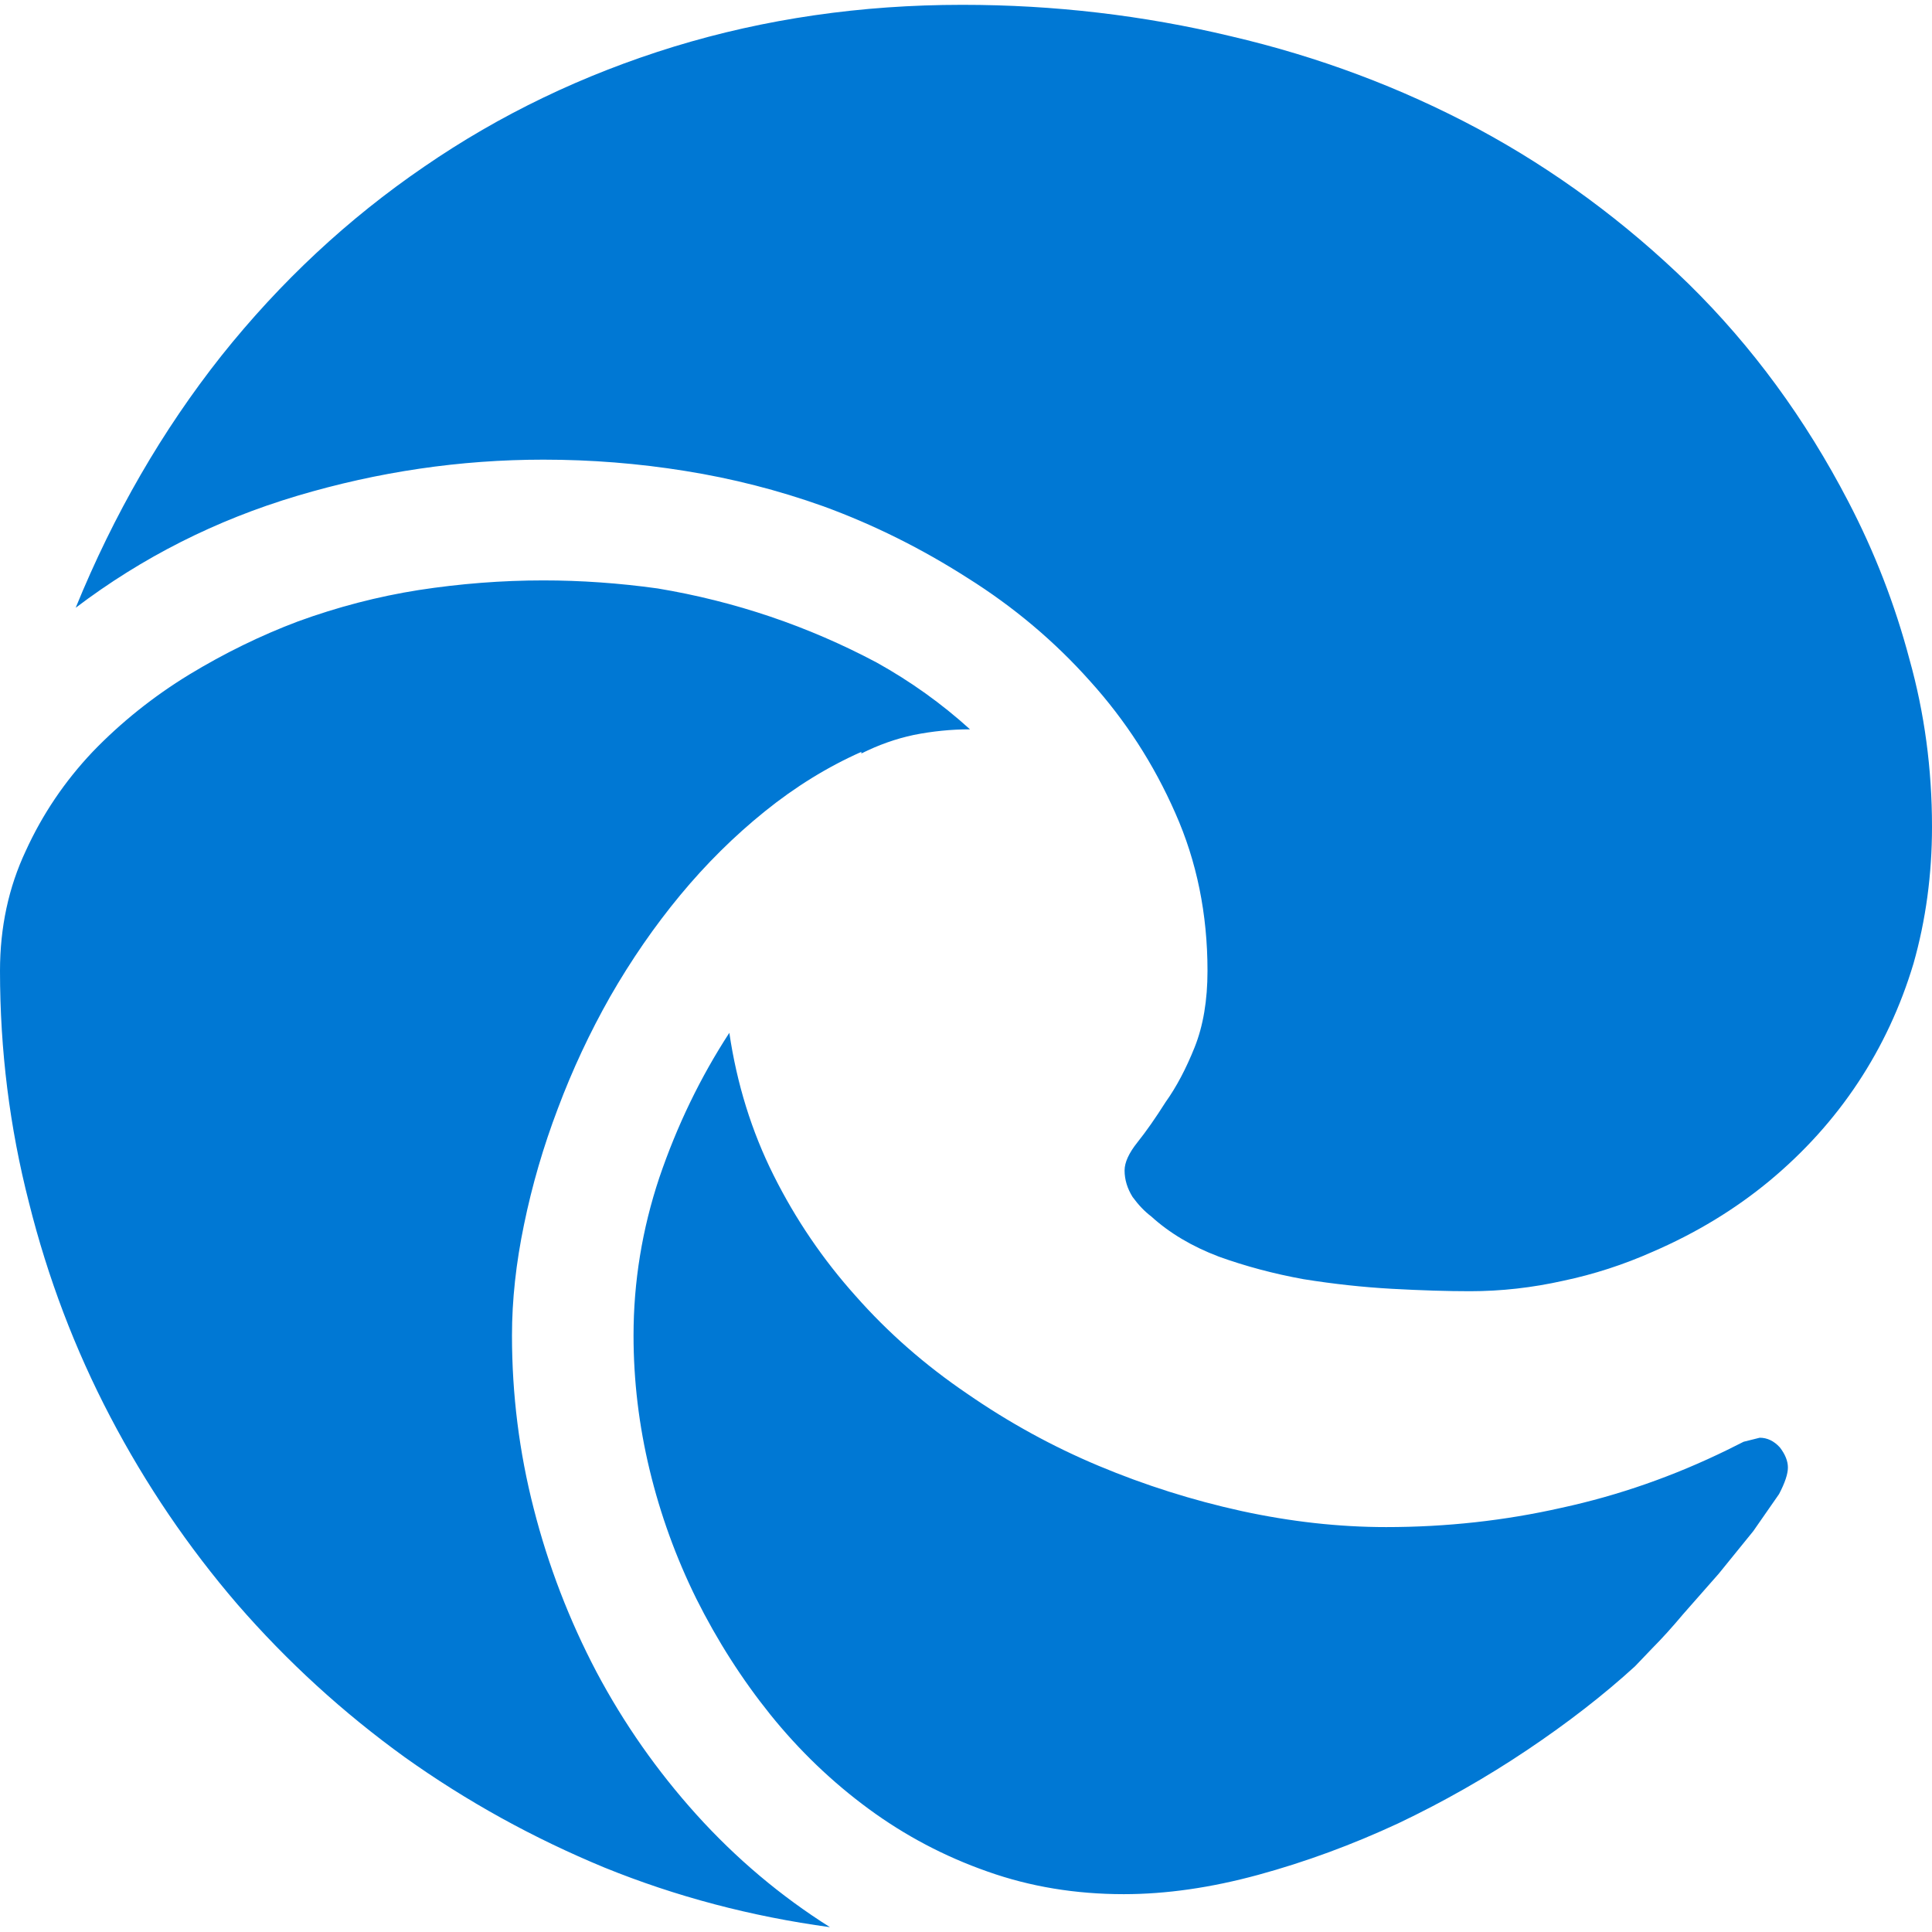
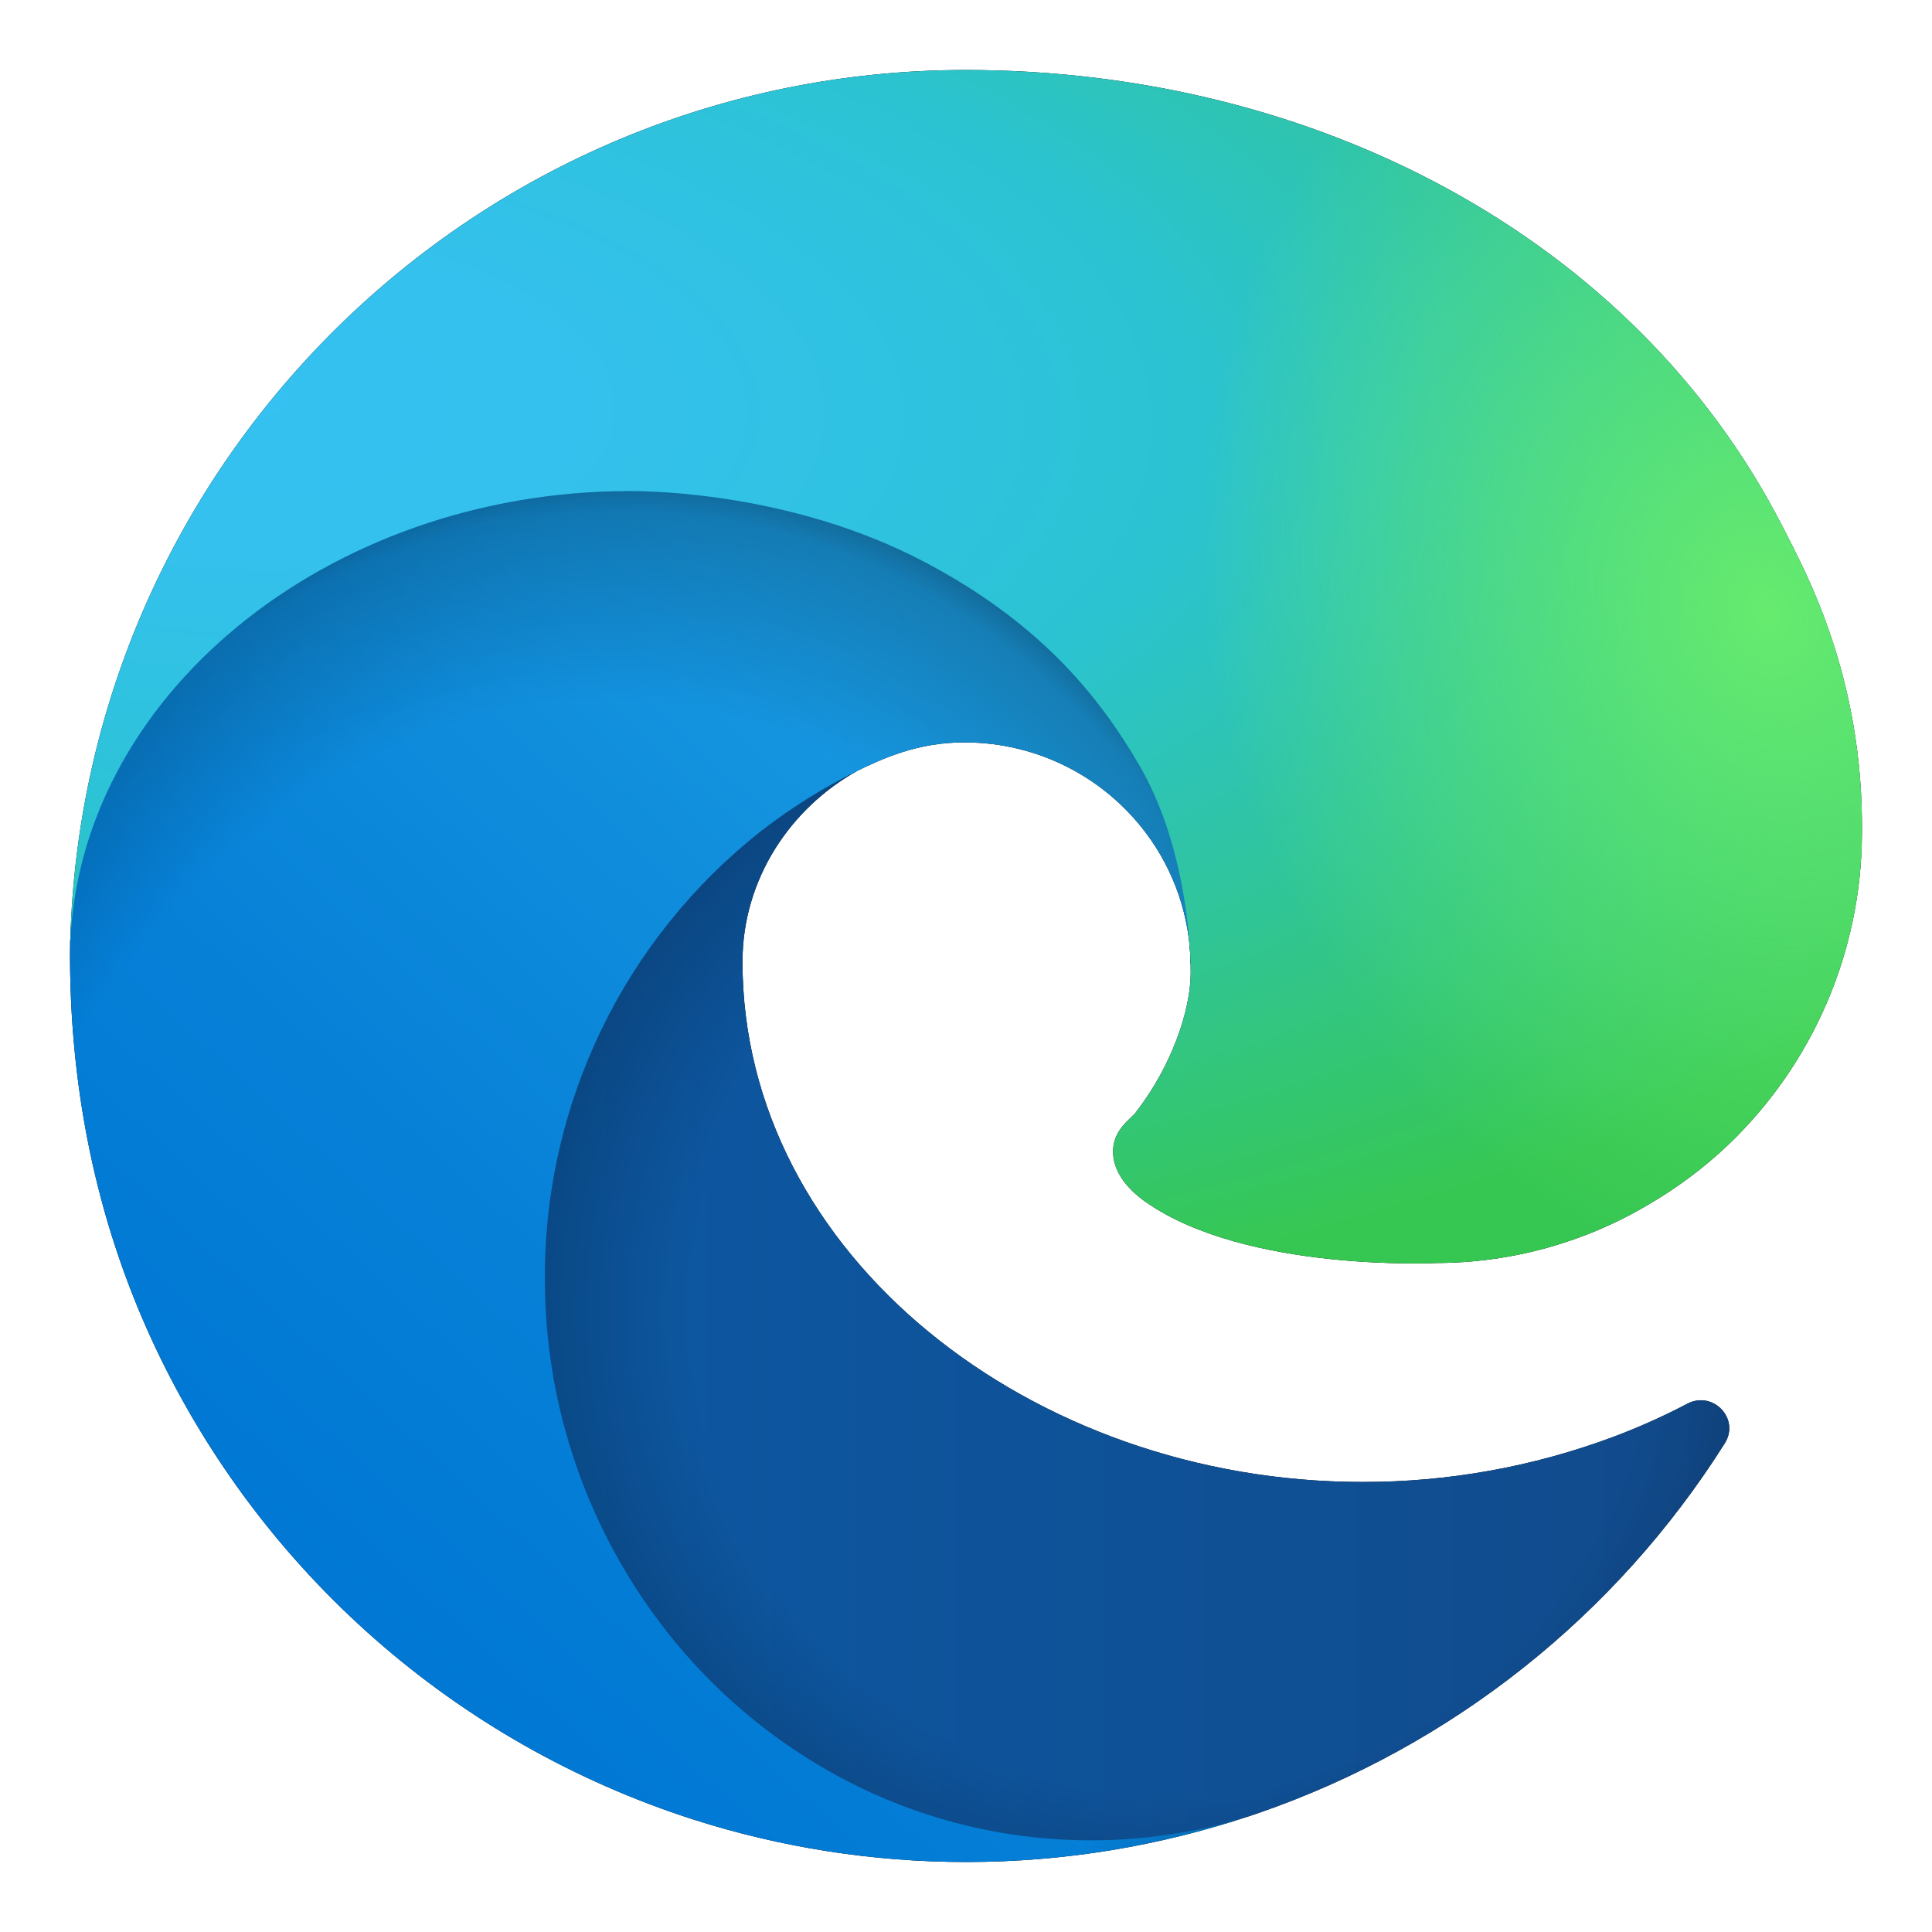
- <svg xmlns="http://www.w3.org/2000/svg" width="1em" height="1em" viewBox="0 0 24 24">
-   <path fill="#0078D4" d="M21.86 17.86q.14 0 .25.12q.1.13.1.25t-.11.33l-.32.46l-.43.53l-.44.5q-.21.25-.38.42l-.22.23q-.58.53-1.34 1.04t-1.6.91q-.86.4-1.74.64t-1.67.24q-.9 0-1.69-.28q-.8-.28-1.48-.78T9.57 21.3q-.53-.66-.92-1.44q-.38-.77-.58-1.6t-.2-1.67q0-1 .32-1.96q.33-.97.87-1.8q.14.95.55 1.77t1.02 1.5q.6.68 1.38 1.21q.78.54 1.64.9t1.77.56q.92.2 1.8.2q1.12 0 2.18-.24q1.06-.23 2.06-.72l.2-.1zm-15.5-1.27q0 1.1.27 2.15q.27 1.06.78 2.03q.51.96 1.24 1.77q.74.82 1.66 1.4q-1.47-.2-2.8-.74q-1.33-.55-2.48-1.37q-1.15-.83-2.08-1.9q-.92-1.07-1.58-2.33T.36 14.94Q0 13.54 0 12.06q0-.81.32-1.49q.31-.68.83-1.23q.53-.55 1.2-.96q.66-.4 1.35-.66q.74-.27 1.5-.39q.78-.12 1.55-.12q.7 0 1.42.1q.72.12 1.4.35t1.32.57q.63.35 1.16.83q-.35 0-.7.07q-.33.07-.65.23v-.02q-.63.28-1.2.74t-1.05 1.04t-.87 1.26q-.38.67-.65 1.39q-.27.71-.42 1.44q-.15.72-.15 1.38M11.96.06q1.7 0 3.33.39q1.63.38 3.07 1.15q1.43.77 2.62 1.93q1.18 1.16 1.98 2.7q.49.94.76 1.96q.28 1 .28 2.08q0 .89-.23 1.7q-.24.8-.69 1.48t-1.1 1.22q-.64.53-1.45.88q-.54.24-1.11.36q-.58.13-1.16.13q-.42 0-.97-.03q-.54-.03-1.1-.12q-.55-.1-1.05-.28q-.5-.19-.84-.5q-.12-.09-.23-.24q-.1-.16-.1-.33q0-.15.16-.35t.35-.5q.2-.28.36-.68t.16-.95q0-1.06-.4-1.96q-.4-.91-1.06-1.64q-.66-.74-1.52-1.28q-.86-.55-1.79-.89q-.84-.3-1.72-.44q-.87-.14-1.76-.14q-1.55 0-3.06.45T.94 7.55q.71-1.74 1.81-3.13q1.1-1.38 2.52-2.35Q6.68 1.1 8.37.58q1.7-.52 3.58-.52Z" />
+ <svg xmlns="http://www.w3.org/2000/svg" xmlns:xlink="http://www.w3.org/1999/xlink" width="64px" height="64px" viewBox="0 0 27600 27600" fill="#000000">
+   <g id="SVGRepo_bgCarrier" stroke-width="0" />
+   <g id="SVGRepo_tracerCarrier" stroke-linecap="round" stroke-linejoin="round" />
+   <g id="SVGRepo_iconCarrier">
+     <linearGradient id="A" gradientUnits="userSpaceOnUse" />
+     <linearGradient id="B" x1="6870" x2="24704" y1="18705" y2="18705" xlink:href="#A">
+       <stop offset="0" stop-color="#0c59a4" />
+       <stop offset="1" stop-color="#114a8b" />
+     </linearGradient>
+     <linearGradient id="C" x1="16272" x2="5133" y1="10968" y2="23102" xlink:href="#A">
+       <stop offset="0" stop-color="#1b9de2" />
+       <stop offset=".16" stop-color="#1595df" />
+       <stop offset=".67" stop-color="#0680d7" />
+       <stop offset="1" stop-color="#0078d4" />
+     </linearGradient>
+     <radialGradient id="D" cx="16720" cy="18747" r="9538" xlink:href="#A">
+       <stop offset=".72" stop-opacity="0" />
+       <stop offset=".95" stop-opacity=".53" />
+       <stop offset="1" />
+     </radialGradient>
+     <radialGradient id="E" cx="7130" cy="19866" r="14324" gradientTransform="matrix(.14843 -.98892 .79688 .1196 -8759 25542)" xlink:href="#A">
+       <stop offset=".76" stop-opacity="0" />
+       <stop offset=".95" stop-opacity=".5" />
+       <stop offset="1" />
+     </radialGradient>
+     <radialGradient id="F" cx="2523" cy="4680" r="20243" gradientTransform="matrix(-.03715 .99931 -2.12836 -.07913 13579 3530)" xlink:href="#A">
+       <stop offset="0" stop-color="#35c1f1" />
+       <stop offset=".11" stop-color="#34c1ed" />
+       <stop offset=".23" stop-color="#2fc2df" />
+       <stop offset=".31" stop-color="#2bc3d2" />
+       <stop offset=".67" stop-color="#36c752" />
+     </radialGradient>
+     <radialGradient id="G" cx="24247" cy="7758" r="9734" gradientTransform="matrix(.28109 .95968 -.78353 .22949 24510 -16292)" xlink:href="#A">
+       <stop offset="0" stop-color="#66eb6e" />
+       <stop offset="1" stop-color="#66eb6e" stop-opacity="0" />
+     </radialGradient>
+     <path id="H" d="M24105 20053a9345 9345 0 01-1053 472 10202 10202 0 01-3590 646c-4732 0-8855-3255-8855-7432 0-1175 680-2193 1643-2729-4280 180-5380 4640-5380 7253 0 7387 6810 8137 8276 8137 791 0 1984-230 2704-456l130-44a12834 12834 0 006660-5282c220-350-168-757-535-565z" />
+     <path id="I" d="M11571 25141a7913 7913 0 01-2273-2137 8145 8145 0 01-1514-4740 8093 8093 0 013093-6395 8082 8082 0 011373-859c312-148 846-414 1554-404a3236 3236 0 012569 1297 3184 3184 0 01636 1866c0-21 2446-7960-8005-7960-4390 0-8004 4166-8004 7820 0 2319 538 4170 1212 5604a12833 12833 0 007684 6757 12795 12795 0 003908 610c1414 0 2774-233 4045-656a7575 7575 0 01-6278-803z" />
+     <path id="J" d="M16231 15886c-80 105-330 250-330 566 0 260 170 512 472 723 1438 1003 4149 868 4156 868a5954 5954 0 003027-839 6147 6147 0 001133-850 6180 6180 0 001910-4437c26-2242-796-3732-1133-4392-2120-4141-6694-6525-11668-6525-7011 0-12703 5635-12798 12620 47-3654 3679-6605 7996-6605 350 0 2346 34 4200 1007 1634 858 2490 1894 3086 2921 618 1067 728 2415 728 2952s-271 1333-780 1990z" />
+     <use fill="url(#B)" xlink:href="#H" />
+     <use fill="url(#D)" opacity=".35" xlink:href="#H" />
+     <use fill="url(#C)" xlink:href="#I" />
+     <use fill="url(#E)" opacity=".4" xlink:href="#I" />
+     <use fill="url(#F)" xlink:href="#J" />
+     <use fill="url(#G)" xlink:href="#J" />
+   </g>
</svg>
